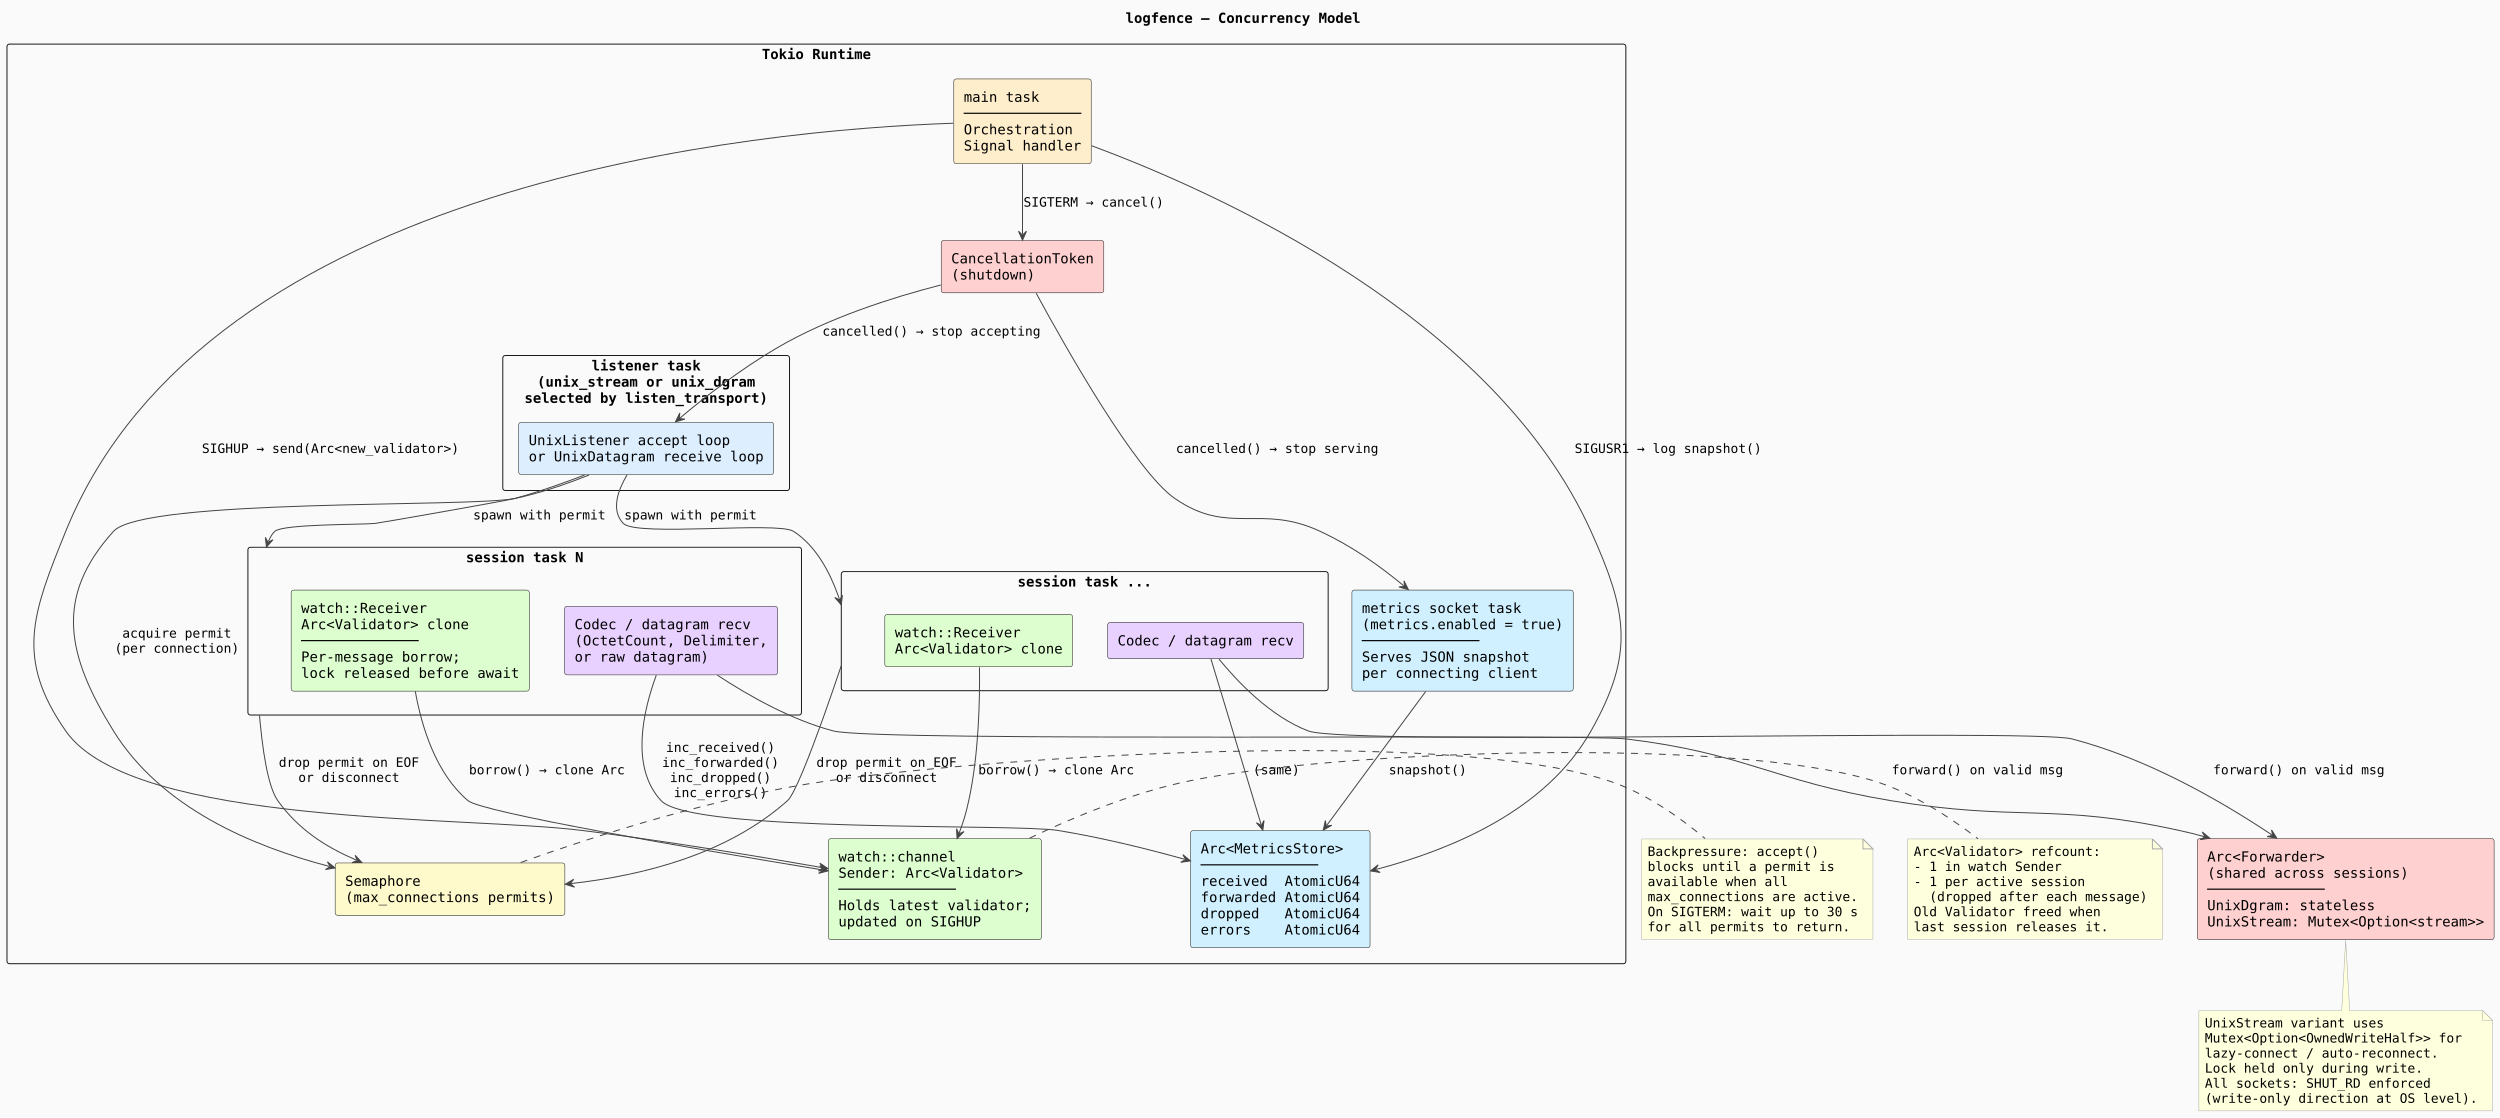
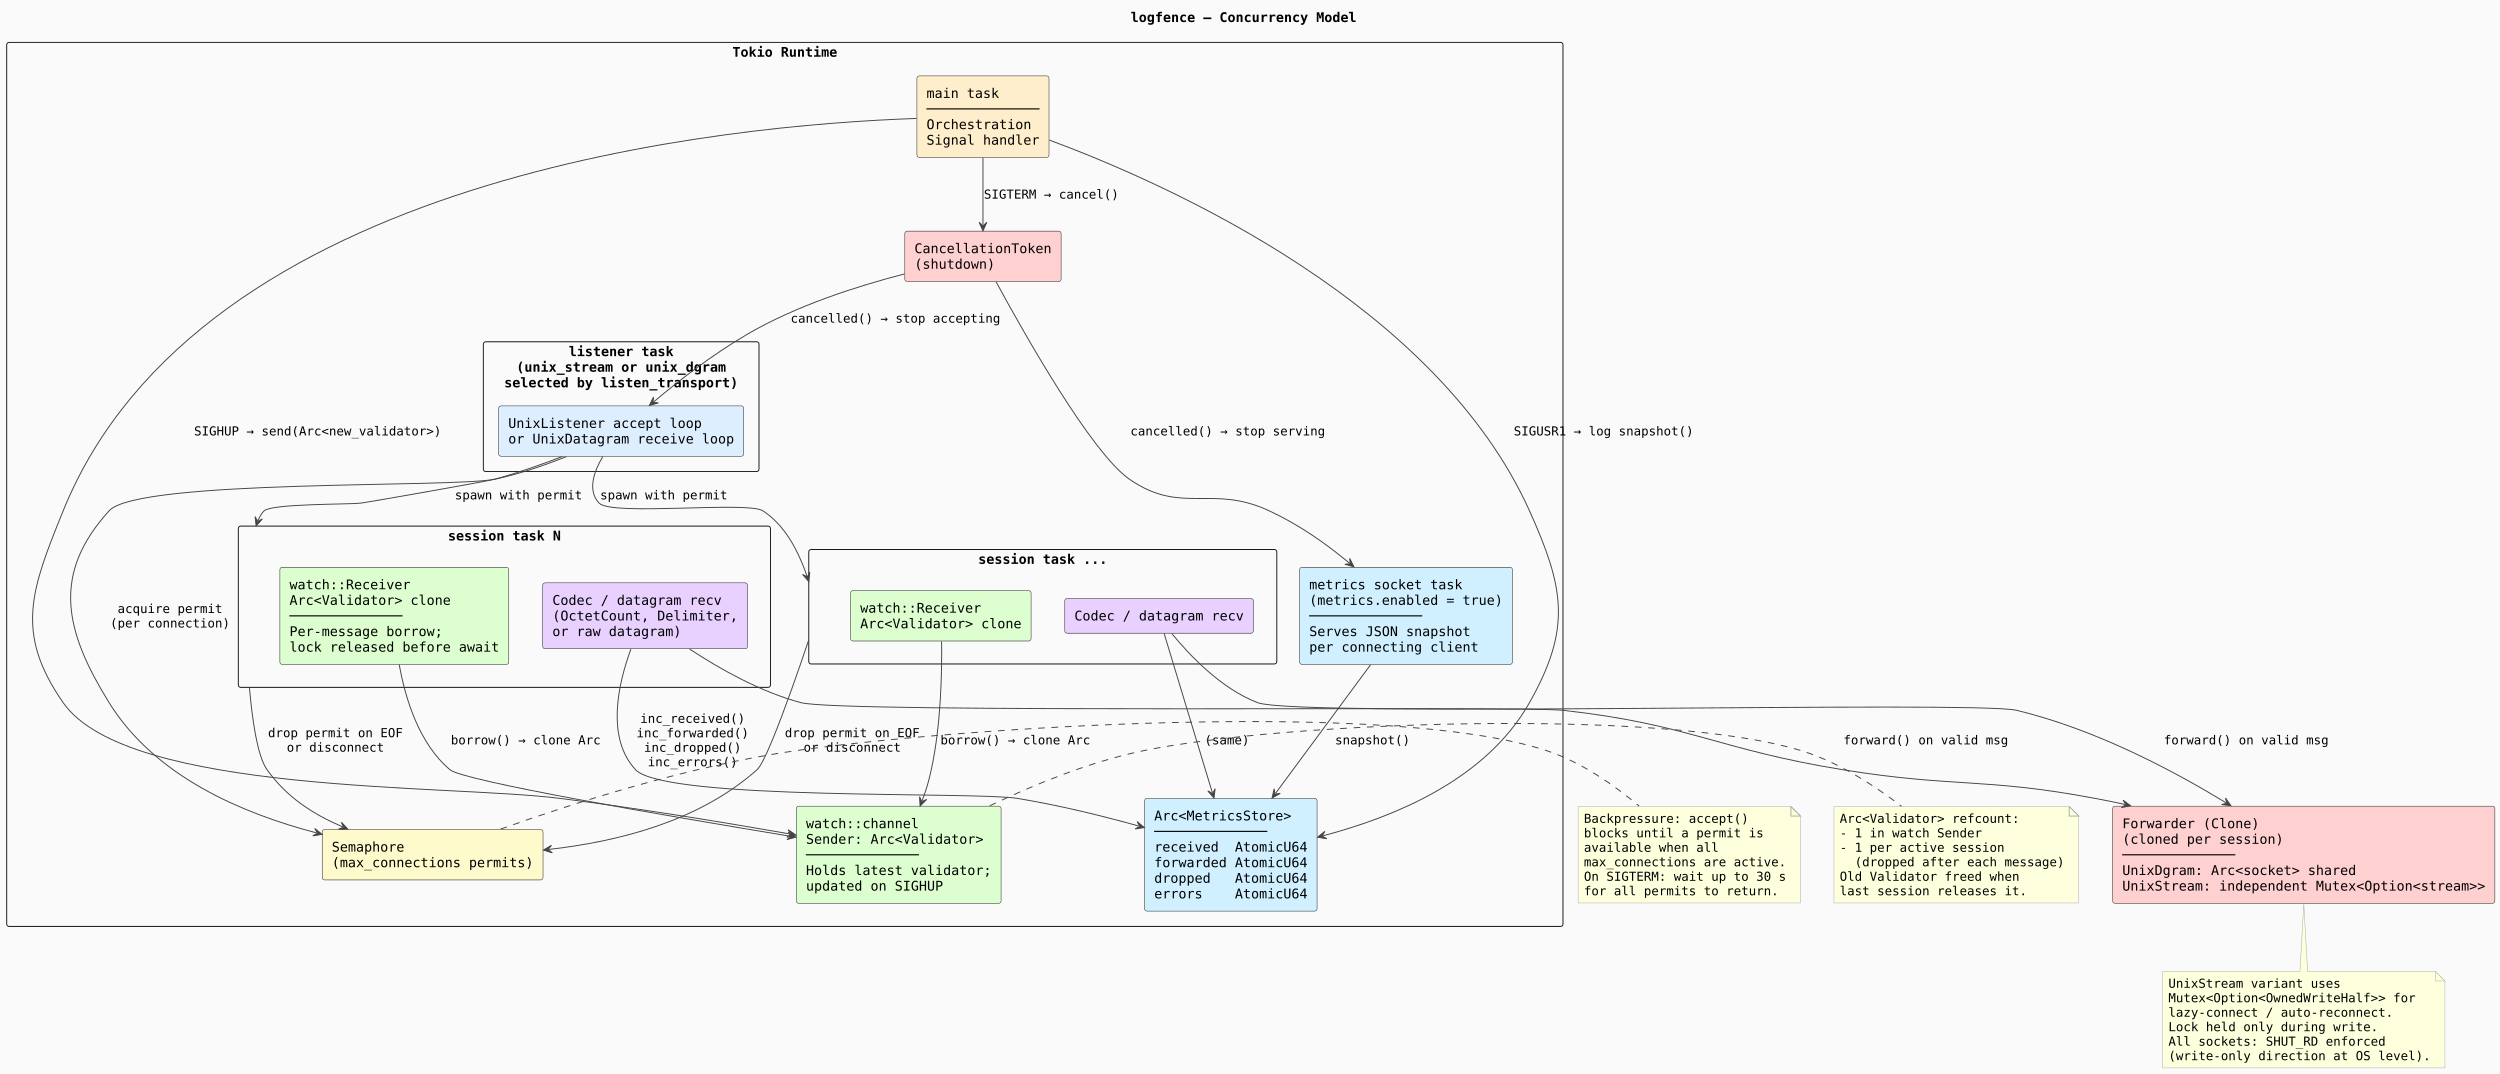
- <svg xmlns="http://www.w3.org/2000/svg" contentStyleType="text/css" data-diagram-type="DESCRIPTION" height="1122px" preserveAspectRatio="none" style="width:2511px;height:1122px;background:#FAFAFA;" version="1.1" viewBox="0 0 2511 1122" width="2511px" zoomAndPan="magnify">
+ <svg xmlns="http://www.w3.org/2000/svg" contentStyleType="text/css" data-diagram-type="DESCRIPTION" height="1122px" preserveAspectRatio="none" style="width:2612px;height:1122px;background:#FAFAFA;" version="1.1" viewBox="0 0 2612 1122" width="2612px" zoomAndPan="magnify">
  <defs />
  <g>
-     <rect fill="#FAFAFA" height="1122" style="stroke:none;stroke-width:1;" width="2511" x="0" y="0" />
+     <rect fill="#FAFAFA" height="1122" style="stroke:none;stroke-width:1;" width="2612" x="0" y="0" />
    <g class="title" data-source-line="1">
-       <text fill="#000000" font-family="monospace" font-size="14" font-weight="bold" lengthAdjust="spacing" textLength="236.004" x="1130.537" y="22.995">logfence — Concurrency Model</text>
+       <text fill="#000000" font-family="monospace" font-size="14" font-weight="bold" lengthAdjust="spacing" textLength="236.004" x="1181.319" y="22.995">logfence — Concurrency Model</text>
    </g>
    <g class="cluster" data-qualified-name="Tokio Runtime" data-source-line="9" id="ent0002">
      <rect fill="none" height="923.64" rx="2.5" ry="2.5" style="stroke:#181818;stroke-width:1;" width="1626" x="7" y="44.297" />
      <text fill="#000000" font-family="monospace" font-size="14" font-weight="bold" lengthAdjust="spacing" textLength="109.573" x="765.213" y="59.292">Tokio Runtime</text>
    </g>
    <g class="cluster" data-qualified-name="Tokio Runtime.listener task.n.unix_stream or unix_dgram.nselected by listen_transport." data-source-line="21" id="ent0008">
      <rect fill="none" height="135.6" rx="2.5" ry="2.5" style="stroke:#181818;stroke-width:1;" width="288" x="505" y="357.077" />
      <text fill="#000000" font-family="monospace" font-size="14" font-weight="bold" lengthAdjust="spacing" textLength="109.573" x="594.213" y="372.072">listener task</text>
      <text fill="#000000" font-family="monospace" font-size="14" font-weight="bold" lengthAdjust="spacing" textLength="219.147" x="539.427" y="388.369">(unix_stream or unix_dgram</text>
      <text fill="#000000" font-family="monospace" font-size="14" font-weight="bold" lengthAdjust="spacing" textLength="244.433" x="526.784" y="404.666">selected by listen_transport)</text>
    </g>
    <g class="cluster" data-qualified-name="Tokio Runtime.S1" data-source-line="25" id="ent0010">
      <rect fill="none" height="168.48" rx="2.5" ry="2.5" style="stroke:#181818;stroke-width:1;" width="556" x="249" y="549.677" />
      <text fill="#000000" font-family="monospace" font-size="14" font-weight="bold" lengthAdjust="spacing" textLength="118.002" x="467.999" y="564.672">session task N</text>
    </g>
    <g class="cluster" data-qualified-name="Tokio Runtime.S2" data-source-line="30" id="ent0013">
      <rect fill="none" height="119.6" rx="2.5" ry="2.5" style="stroke:#181818;stroke-width:1;" width="489" x="845" y="574.117" />
      <text fill="#000000" font-family="monospace" font-size="14" font-weight="bold" lengthAdjust="spacing" textLength="134.859" x="1022.07" y="589.112">session task ...</text>
    </g>
    <g class="entity" data-qualified-name="Tokio Runtime.Main" data-source-line="11" id="ent0003">
      <rect fill="#FFEECC" height="85.188" rx="2.5" ry="2.5" style="stroke:#181818;stroke-width:0.5;" width="138.002" x="958" y="79.297" />
      <text fill="#000000" font-family="monospace" font-size="14" lengthAdjust="spacing" textLength="75.858" x="968" y="102.292">main task</text>
      <text fill="#000000" font-family="monospace" font-size="14" lengthAdjust="spacing" textLength="118.002" x="968" y="118.589">──────────────</text>
      <text fill="#000000" font-family="monospace" font-size="14" lengthAdjust="spacing" textLength="109.573" x="968" y="134.886">Orchestration</text>
      <text fill="#000000" font-family="monospace" font-size="14" lengthAdjust="spacing" textLength="118.002" x="968" y="151.183">Signal handler</text>
    </g>
    <g class="entity" data-qualified-name="Tokio Runtime.Sema" data-source-line="13" id="ent0004">
      <rect fill="#FFFACC" height="52.594" rx="2.5" ry="2.5" style="stroke:#181818;stroke-width:0.5;" width="230.718" x="336.64" y="866.757" />
      <text fill="#000000" font-family="monospace" font-size="14" lengthAdjust="spacing" textLength="75.858" x="346.64" y="889.752">Semaphore</text>
      <text fill="#000000" font-family="monospace" font-size="14" lengthAdjust="spacing" textLength="210.718" x="346.64" y="906.049">(max_connections permits)</text>
    </g>
    <g class="entity" data-qualified-name="Tokio Runtime.Watch" data-source-line="15" id="ent0005">
      <rect fill="#DDFFD0" height="101.484" rx="2.5" ry="2.5" style="stroke:#181818;stroke-width:0.5;" width="213.86" x="832.07" y="842.307" />
      <text fill="#000000" font-family="monospace" font-size="14" lengthAdjust="spacing" textLength="118.002" x="842.07" y="865.302">watch::channel</text>
      <text fill="#000000" font-family="monospace" font-size="14" lengthAdjust="spacing" textLength="185.432" x="842.07" y="881.599">Sender: Arc&lt;Validator&gt;</text>
      <text fill="#000000" font-family="monospace" font-size="14" lengthAdjust="spacing" textLength="118.002" x="842.07" y="897.896">──────────────</text>
      <text fill="#000000" font-family="monospace" font-size="14" lengthAdjust="spacing" textLength="193.86" x="842.07" y="914.193">Holds latest validator;</text>
      <text fill="#000000" font-family="monospace" font-size="14" lengthAdjust="spacing" textLength="143.288" x="842.07" y="930.49">updated on SIGHUP</text>
    </g>
    <g class="entity" data-qualified-name="Tokio Runtime.Cancel" data-source-line="17" id="ent0006">
      <rect fill="#FFD0D0" height="52.594" rx="2.5" ry="2.5" style="stroke:#181818;stroke-width:0.5;" width="163.288" x="945.36" y="241.487" />
      <text fill="#000000" font-family="monospace" font-size="14" lengthAdjust="spacing" textLength="143.288" x="955.36" y="264.482">CancellationToken</text>
      <text fill="#000000" font-family="monospace" font-size="14" lengthAdjust="spacing" textLength="84.287" x="955.36" y="280.779">(shutdown)</text>
    </g>
    <g class="entity" data-qualified-name="Tokio Runtime.Metrics" data-source-line="19" id="ent0007">
      <rect fill="#D0F0FF" height="117.781" rx="2.5" ry="2.5" style="stroke:#181818;stroke-width:0.5;" width="180.145" x="1195.93" y="834.157" />
      <text fill="#000000" font-family="monospace" font-size="14" lengthAdjust="spacing" textLength="143.288" x="1205.93" y="857.152">Arc&lt;MetricsStore&gt;</text>
      <text fill="#000000" font-family="monospace" font-size="14" lengthAdjust="spacing" textLength="118.002" x="1205.93" y="873.449">──────────────</text>
      <text fill="#000000" font-family="monospace" font-size="14" lengthAdjust="spacing" textLength="160.145" x="1205.93" y="889.746">received  AtomicU64</text>
      <text fill="#000000" font-family="monospace" font-size="14" lengthAdjust="spacing" textLength="160.145" x="1205.93" y="906.043">forwarded AtomicU64</text>
      <text fill="#000000" font-family="monospace" font-size="14" lengthAdjust="spacing" textLength="160.145" x="1205.93" y="922.34">dropped   AtomicU64</text>
      <text fill="#000000" font-family="monospace" font-size="14" lengthAdjust="spacing" textLength="160.145" x="1205.93" y="938.636">errors    AtomicU64</text>
    </g>
    <g class="entity" data-qualified-name="Tokio Runtime.MetricsSock" data-source-line="35" id="ent0016">
      <rect fill="#D0F0FF" height="101.484" rx="2.5" ry="2.5" style="stroke:#181818;stroke-width:0.5;" width="222.289" x="1357.86" y="592.677" />
      <text fill="#000000" font-family="monospace" font-size="14" lengthAdjust="spacing" textLength="160.145" x="1367.86" y="615.672">metrics socket task</text>
      <text fill="#000000" font-family="monospace" font-size="14" lengthAdjust="spacing" textLength="202.289" x="1367.86" y="631.969">(metrics.enabled = true)</text>
      <text fill="#000000" font-family="monospace" font-size="14" lengthAdjust="spacing" textLength="118.002" x="1367.86" y="648.266">──────────────</text>
      <text fill="#000000" font-family="monospace" font-size="14" lengthAdjust="spacing" textLength="168.574" x="1367.86" y="664.563">Serves JSON snapshot</text>
      <text fill="#000000" font-family="monospace" font-size="14" lengthAdjust="spacing" textLength="177.003" x="1367.86" y="680.86">per connecting client</text>
    </g>
    <g class="entity" data-qualified-name="Tokio Runtime.listener task.n.unix_stream or unix_dgram.nselected by listen_transport..AcceptLoop" data-source-line="22" id="ent0009">
      <rect fill="#DDEEFF" height="52.594" rx="2.5" ry="2.5" style="stroke:#181818;stroke-width:0.5;" width="256.004" x="521" y="424.077" />
      <text fill="#000000" font-family="monospace" font-size="14" lengthAdjust="spacing" textLength="202.289" x="531" y="447.072">UnixListener accept loop</text>
      <text fill="#000000" font-family="monospace" font-size="14" lengthAdjust="spacing" textLength="236.004" x="531" y="463.369">or UnixDatagram receive loop</text>
    </g>
    <g class="entity" data-qualified-name="Tokio Runtime.S1.WatchRx1" data-source-line="26" id="ent0011">
      <rect fill="#DDFFD0" height="101.484" rx="2.5" ry="2.5" style="stroke:#181818;stroke-width:0.5;" width="239.147" x="292.43" y="592.677" />
      <text fill="#000000" font-family="monospace" font-size="14" lengthAdjust="spacing" textLength="126.431" x="302.43" y="615.672">watch::Receiver</text>
      <text fill="#000000" font-family="monospace" font-size="14" lengthAdjust="spacing" textLength="168.574" x="302.43" y="631.969">Arc&lt;Validator&gt; clone</text>
      <text fill="#000000" font-family="monospace" font-size="14" lengthAdjust="spacing" textLength="118.002" x="302.43" y="648.266">──────────────</text>
      <text fill="#000000" font-family="monospace" font-size="14" lengthAdjust="spacing" textLength="160.145" x="302.43" y="664.563">Per-message borrow;</text>
      <text fill="#000000" font-family="monospace" font-size="14" lengthAdjust="spacing" textLength="219.147" x="302.43" y="680.86">lock released before await</text>
    </g>
    <g class="entity" data-qualified-name="Tokio Runtime.S1.Codec1" data-source-line="27" id="ent0012">
      <rect fill="#E8D0FF" height="68.891" rx="2.5" ry="2.5" style="stroke:#181818;stroke-width:0.5;" width="213.86" x="567.07" y="608.967" />
      <text fill="#000000" font-family="monospace" font-size="14" lengthAdjust="spacing" textLength="177.003" x="577.07" y="631.962">Codec / datagram recv</text>
      <text fill="#000000" font-family="monospace" font-size="14" lengthAdjust="spacing" textLength="193.86" x="577.07" y="648.259">(OctetCount, Delimiter,</text>
      <text fill="#000000" font-family="monospace" font-size="14" lengthAdjust="spacing" textLength="134.859" x="577.07" y="664.556">or raw datagram)</text>
    </g>
    <g class="entity" data-qualified-name="Tokio Runtime.S2.WatchRx2" data-source-line="31" id="ent0014">
      <rect fill="#DDFFD0" height="52.594" rx="2.5" ry="2.5" style="stroke:#181818;stroke-width:0.5;" width="188.574" x="888.71" y="617.117" />
      <text fill="#000000" font-family="monospace" font-size="14" lengthAdjust="spacing" textLength="126.431" x="898.71" y="640.112">watch::Receiver</text>
      <text fill="#000000" font-family="monospace" font-size="14" lengthAdjust="spacing" textLength="168.574" x="898.71" y="656.409">Arc&lt;Validator&gt; clone</text>
    </g>
    <g class="entity" data-qualified-name="Tokio Runtime.S2.Codec2" data-source-line="32" id="ent0015">
      <rect fill="#E8D0FF" height="36.297" rx="2.5" ry="2.5" style="stroke:#181818;stroke-width:0.5;" width="197.003" x="1112.5" y="625.267" />
      <text fill="#000000" font-family="monospace" font-size="14" lengthAdjust="spacing" textLength="177.003" x="1122.5" y="648.262">Codec / datagram recv</text>
    </g>
    <g class="entity" data-qualified-name="Forwarder" data-source-line="39" id="ent0017">
-       <rect fill="#FFD0D0" height="101.484" rx="2.5" ry="2.5" style="stroke:#181818;stroke-width:0.5;" width="298.147" x="2206.93" y="842.307" />
-       <text fill="#000000" font-family="monospace" font-size="14" lengthAdjust="spacing" textLength="118.002" x="2216.93" y="865.302">Arc&lt;Forwarder&gt;</text>
-       <text fill="#000000" font-family="monospace" font-size="14" lengthAdjust="spacing" textLength="202.289" x="2216.93" y="881.599">(shared across sessions)</text>
-       <text fill="#000000" font-family="monospace" font-size="14" lengthAdjust="spacing" textLength="118.002" x="2216.93" y="897.896">──────────────</text>
-       <text fill="#000000" font-family="monospace" font-size="14" lengthAdjust="spacing" textLength="168.574" x="2216.93" y="914.193">UnixDgram: stateless</text>
-       <text fill="#000000" font-family="monospace" font-size="14" lengthAdjust="spacing" textLength="278.147" x="2216.93" y="930.49">UnixStream: Mutex&lt;Option&lt;stream&gt;&gt;</text>
+       <rect fill="#FFD0D0" height="101.484" rx="2.5" ry="2.5" style="stroke:#181818;stroke-width:0.5;" width="399.292" x="2207.35" y="842.307" />
+       <text fill="#000000" font-family="monospace" font-size="14" lengthAdjust="spacing" textLength="143.288" x="2217.35" y="865.302">Forwarder (Clone)</text>
+       <text fill="#000000" font-family="monospace" font-size="14" lengthAdjust="spacing" textLength="168.574" x="2217.35" y="881.599">(cloned per session)</text>
+       <text fill="#000000" font-family="monospace" font-size="14" lengthAdjust="spacing" textLength="118.002" x="2217.35" y="897.896">──────────────</text>
+       <text fill="#000000" font-family="monospace" font-size="14" lengthAdjust="spacing" textLength="244.433" x="2217.35" y="914.193">UnixDgram: Arc&lt;socket&gt; shared</text>
+       <text fill="#000000" font-family="monospace" font-size="14" lengthAdjust="spacing" textLength="379.292" x="2217.35" y="930.49">UnixStream: independent Mutex&lt;Option&lt;stream&gt;&gt;</text>
    </g>
    <g class="entity" data-qualified-name="GMN35" data-source-line="67" id="ent0036">
-       <path d="M2208.53,1014.937 L2208.53,1115.734 A0,0 0 0 0 2208.53,1115.734 L2503.463,1115.734 A0,0 0 0 0 2503.463,1115.734 L2503.463,1024.937 L2493.463,1014.937 L2360,1014.937 L2356,944.217 L2352,1014.937 L2208.53,1014.937 A0,0 0 0 0 2208.53,1014.937" fill="#FEFFDD" style="stroke:#AAAAAA;stroke-width:0.5;" />
-       <path d="M2493.463,1014.937 L2493.463,1024.937 L2503.463,1024.937 L2493.463,1014.937" fill="#FEFFDD" style="stroke:#AAAAAA;stroke-width:0.5;" />
-       <text fill="#000000" font-family="monospace" font-size="13" lengthAdjust="spacing" textLength="180.013" x="2214.53" y="1032.004">UnixStream variant uses</text>
-       <text fill="#000000" font-family="monospace" font-size="13" lengthAdjust="spacing" textLength="258.28" x="2214.53" y="1047.137">Mutex&lt;Option&lt;OwnedWriteHalf&gt;&gt; for</text>
-       <text fill="#000000" font-family="monospace" font-size="13" lengthAdjust="spacing" textLength="234.8" x="2214.53" y="1062.269">lazy-connect / auto-reconnect.</text>
-       <text fill="#000000" font-family="monospace" font-size="13" lengthAdjust="spacing" textLength="219.147" x="2214.53" y="1077.402">Lock held only during write.</text>
-       <text fill="#000000" font-family="monospace" font-size="13" lengthAdjust="spacing" textLength="226.973" x="2214.53" y="1092.535">All sockets: SHUT_RD enforced</text>
-       <text fill="#000000" font-family="monospace" font-size="13" lengthAdjust="spacing" textLength="273.933" x="2214.53" y="1107.668">(write-only direction at OS level).</text>
+       <path d="M2259.53,1014.937 L2259.53,1115.734 A0,0 0 0 0 2259.53,1115.734 L2554.463,1115.734 A0,0 0 0 0 2554.463,1115.734 L2554.463,1024.937 L2544.463,1014.937 L2411,1014.937 L2407,944.217 L2403,1014.937 L2259.53,1014.937 A0,0 0 0 0 2259.53,1014.937" fill="#FEFFDD" style="stroke:#AAAAAA;stroke-width:0.5;" />
+       <path d="M2544.463,1014.937 L2544.463,1024.937 L2554.463,1024.937 L2544.463,1014.937" fill="#FEFFDD" style="stroke:#AAAAAA;stroke-width:0.5;" />
+       <text fill="#000000" font-family="monospace" font-size="13" lengthAdjust="spacing" textLength="180.013" x="2265.53" y="1032.004">UnixStream variant uses</text>
+       <text fill="#000000" font-family="monospace" font-size="13" lengthAdjust="spacing" textLength="258.28" x="2265.53" y="1047.137">Mutex&lt;Option&lt;OwnedWriteHalf&gt;&gt; for</text>
+       <text fill="#000000" font-family="monospace" font-size="13" lengthAdjust="spacing" textLength="234.8" x="2265.53" y="1062.269">lazy-connect / auto-reconnect.</text>
+       <text fill="#000000" font-family="monospace" font-size="13" lengthAdjust="spacing" textLength="219.147" x="2265.53" y="1077.402">Lock held only during write.</text>
+       <text fill="#000000" font-family="monospace" font-size="13" lengthAdjust="spacing" textLength="226.973" x="2265.53" y="1092.535">All sockets: SHUT_RD enforced</text>
+       <text fill="#000000" font-family="monospace" font-size="13" lengthAdjust="spacing" textLength="273.933" x="2265.53" y="1107.668">(write-only direction at OS level).</text>
    </g>
    <g class="entity" data-qualified-name="GMN38" data-source-line="76" id="ent0039">
      <path d="M1916.1,842.647 L1916.1,943.444 L2171.9,943.444 L2171.9,852.647 L2161.9,842.647 L1916.1,842.647" fill="#FEFFDD" style="stroke:#AAAAAA;stroke-width:0.5;" />
      <path d="M2161.9,842.647 L2161.9,852.647 L2171.9,852.647 L2161.9,842.647" fill="#FEFFDD" style="stroke:#AAAAAA;stroke-width:1;" />
      <text fill="#000000" font-family="monospace" font-size="13" lengthAdjust="spacing" textLength="187.84" x="1922.1" y="859.714">Arc&lt;Validator&gt; refcount:</text>
      <text fill="#000000" font-family="monospace" font-size="13" lengthAdjust="spacing" textLength="148.707" x="1922.1" y="874.847">- 1 in watch Sender</text>
      <text fill="#000000" font-family="monospace" font-size="13" lengthAdjust="spacing" textLength="172.186" x="1922.1" y="889.979">- 1 per active session</text>
      <text fill="#000000" font-family="monospace" font-size="13" lengthAdjust="spacing" textLength="219.147" x="1937.753" y="905.112">(dropped after each message)</text>
      <text fill="#000000" font-family="monospace" font-size="13" lengthAdjust="spacing" textLength="187.84" x="1922.1" y="920.245">Old Validator freed when</text>
      <text fill="#000000" font-family="monospace" font-size="13" lengthAdjust="spacing" textLength="195.667" x="1922.1" y="935.378">last session releases it.</text>
    </g>
    <g class="entity" data-qualified-name="GMN41" data-source-line="85" id="ent0042">
      <path d="M1648.84,842.647 L1648.84,943.444 L1881.16,943.444 L1881.16,852.647 L1871.16,842.647 L1648.84,842.647" fill="#FEFFDD" style="stroke:#AAAAAA;stroke-width:0.5;" />
      <path d="M1871.16,842.647 L1871.16,852.647 L1881.16,852.647 L1871.16,842.647" fill="#FEFFDD" style="stroke:#AAAAAA;stroke-width:1;" />
      <text fill="#000000" font-family="monospace" font-size="13" lengthAdjust="spacing" textLength="172.186" x="1654.84" y="859.714">Backpressure: accept()</text>
      <text fill="#000000" font-family="monospace" font-size="13" lengthAdjust="spacing" textLength="187.84" x="1654.84" y="874.847">blocks until a permit is</text>
      <text fill="#000000" font-family="monospace" font-size="13" lengthAdjust="spacing" textLength="140.88" x="1654.84" y="889.979">available when all</text>
      <text fill="#000000" font-family="monospace" font-size="13" lengthAdjust="spacing" textLength="211.32" x="1654.84" y="905.112">max_connections are active.</text>
      <text fill="#000000" font-family="monospace" font-size="13" lengthAdjust="spacing" textLength="211.32" x="1654.84" y="920.245">On SIGTERM: wait up to 30 s</text>
      <text fill="#000000" font-family="monospace" font-size="13" lengthAdjust="spacing" textLength="203.493" x="1654.84" y="935.378">for all permits to return.</text>
    </g>
    <g class="link" data-entity-1="ent0003" data-entity-2="ent0005" data-link-type="dependency" data-source-line="41" id="lnk18">
      <path d="M957.53,123.757 C761.46,130.587 208.76,181.377 66,533.677 C32.54,616.257 15.1,661.027 66,734.157 C133.1,830.557 468.48,819.357 585,834.157 C668.09,844.717 755.68,859.121 825.71,871.401" fill="none" id="Main-to-Watch" style="stroke:#444444;stroke-width:1;" />
      <polygon fill="#444444" points="831.62,872.437,823.446,866.942,826.695,871.573,822.064,874.822,831.62,872.437" style="stroke:#444444;stroke-width:1;" />
      <text fill="#000000" font-family="monospace" font-size="13" lengthAdjust="spacing" textLength="258.28" x="202.77" y="454.944">SIGHUP → send(Arc&lt;new_validator&gt;)</text>
    </g>
    <g class="link" data-entity-1="ent0003" data-entity-2="ent0006" data-link-type="dependency" data-source-line="42" id="lnk19">
      <path d="M1027,164.897 C1027,189.617 1027,214.077 1027,235.217" fill="none" id="Main-to-Cancel" style="stroke:#444444;stroke-width:1;" />
      <polygon fill="#444444" points="1027,241.217,1031,232.217,1027,236.217,1023,232.217,1027,241.217" style="stroke:#444444;stroke-width:1;" />
      <text fill="#000000" font-family="monospace" font-size="13" lengthAdjust="spacing" textLength="140.88" x="1028" y="207.554">SIGTERM → cancel()</text>
    </g>
    <g class="link" data-entity-1="ent0003" data-entity-2="ent0007" data-link-type="dependency" data-source-line="43" id="lnk20">
      <path d="M1096.37,146.337 C1226.13,194.607 1501.17,318.957 1598,533.677 C1634.63,614.897 1641.8,656.567 1598,734.157 C1552.71,814.387 1457.282,853.447 1382.352,873.207" fill="none" id="Main-to-Metrics" style="stroke:#444444;stroke-width:1;" />
      <polygon fill="#444444" points="1376.55,874.737,1386.273,876.31,1381.385,873.462,1384.233,868.574,1376.55,874.737" style="stroke:#444444;stroke-width:1;" />
      <text fill="#000000" font-family="monospace" font-size="13" lengthAdjust="spacing" textLength="187.84" x="1581.58" y="454.944">SIGUSR1 → log snapshot()</text>
    </g>
    <g class="link" data-entity-1="ent0006" data-entity-2="ent0009" data-link-type="dependency" data-source-line="45" id="lnk21">
      <path d="M944.96,286.227 C895.29,299.007 831.92,319.357 781,349.077 C743.47,370.987 708.883,398.086 683.053,419.796" fill="none" id="Cancel-to-AcceptLoop" style="stroke:#444444;stroke-width:1;" />
      <polygon fill="#444444" points="678.46,423.657,687.923,420.928,682.288,420.44,682.776,414.804,678.46,423.657" style="stroke:#444444;stroke-width:1;" />
      <text fill="#000000" font-family="monospace" font-size="13" lengthAdjust="spacing" textLength="219.147" x="825.97" y="337.144">cancelled() → stop accepting</text>
    </g>
    <g class="link" data-entity-1="ent0006" data-entity-2="ent0016" data-link-type="dependency" data-source-line="46" id="lnk22">
      <path d="M1040.73,294.507 C1070.32,349.027 1140.62,473.447 1180,500.677 C1234.72,538.507 1265.7,505.567 1326,533.677 C1357.8,548.497 1384.646,567.474 1409.926,588.374" fill="none" id="Cancel-to-MetricsSock" style="stroke:#444444;stroke-width:1;" />
      <polygon fill="#444444" points="1414.55,592.197,1410.162,583.379,1410.696,589.011,1405.065,589.545,1414.55,592.197" style="stroke:#444444;stroke-width:1;" />
      <text fill="#000000" font-family="monospace" font-size="13" lengthAdjust="spacing" textLength="203.493" x="1181" y="454.944">cancelled() → stop serving</text>
    </g>
    <g class="link" data-entity-1="ent0009" data-entity-2="ent0004" data-link-type="dependency" data-source-line="48" id="lnk23">
      <path d="M591.65,477.117 C568.87,486.187 542.14,495.427 517,500.677 C473.02,509.847 144.18,500.397 114,533.677 C54.15,599.687 67.05,658.427 114,734.157 C161.87,811.357 252.926,849.836 330.736,870.226" fill="none" id="AcceptLoop-to-Sema" style="stroke:#444444;stroke-width:1;" />
      <polygon fill="#444444" points="336.54,871.747,328.848,865.596,331.703,870.479,326.82,873.335,336.54,871.747" style="stroke:#444444;stroke-width:1;" />
      <text fill="#000000" font-family="monospace" font-size="13" lengthAdjust="spacing" textLength="109.573" x="122.827" y="640.484">acquire permit</text>
      <text fill="#000000" font-family="monospace" font-size="13" lengthAdjust="spacing" textLength="125.227" x="115" y="655.617">(per connection)</text>
    </g>
    <g class="link" data-entity-1="ent0009" data-entity-2="ent0010" data-link-type="dependency" data-source-line="49" id="lnk24">
      <path d="M587.31,477.047 C565.39,485.467 540.36,494.287 517,500.677 C509.38,502.757 384.84,524.667 377,525.677 C365.83,527.107 284.33,526.097 276,533.677 C273.767,535.708 271.797,538.886 270.057,542.897 C269.187,544.903 270.194,541.399 269.436,543.783" fill="none" id="AcceptLoop-to-S1" style="stroke:#444444;stroke-width:1;" />
      <polygon fill="#444444" points="267.617,549.501,274.157,542.136,269.133,544.736,266.533,539.712,267.617,549.501" style="stroke:#444444;stroke-width:1;" />
      <text fill="#000000" font-family="monospace" font-size="13" lengthAdjust="spacing" textLength="133.053" x="475.21" y="521.744">spawn with permit</text>
    </g>
    <g class="link" data-entity-1="ent0009" data-entity-2="ent0013" data-link-type="dependency" data-source-line="50" id="lnk25">
      <path d="M629.8,476.997 C620.4,492.847 613.51,512.587 626,525.677 C639.13,539.437 781,523.397 797,533.677 C819.51,548.137 833.428,574.704 841.758,597.958 C842.799,600.865 843.753,603.72 844.625,606.493 C844.734,606.84 843.067,601.453 843.174,601.797" fill="none" id="AcceptLoop-to-S2" style="stroke:#444444;stroke-width:1;" />
      <polygon fill="#444444" points="844.949,607.529,846.107,597.748,843.47,602.753,838.465,600.115,844.949,607.529" style="stroke:#444444;stroke-width:1;" />
      <text fill="#000000" font-family="monospace" font-size="13" lengthAdjust="spacing" textLength="133.053" x="627" y="521.744">spawn with permit</text>
    </g>
    <g class="link" data-entity-1="ent0010" data-entity-2="ent0004" data-link-type="dependency" data-source-line="52" id="lnk26">
      <path d="M260.625,718.41 C260.722,719.535 260.822,720.662 260.924,721.79 C261.128,724.047 261.342,726.309 261.568,728.569 C262.019,733.09 262.515,737.606 263.058,742.061 C264.146,750.973 265.427,759.646 266.937,767.648 C269.955,783.653 273.885,796.974 279,804.157 C299.42,832.837 326.489,850.374 357.889,863.894" fill="none" id="S1-to-Sema" style="stroke:#444444;stroke-width:1;" />
      <polygon fill="#444444" points="363.4,866.267,356.716,859.034,358.808,864.289,353.552,866.381,363.4,866.267" style="stroke:#444444;stroke-width:1;" />
      <text fill="#000000" font-family="monospace" font-size="13" lengthAdjust="spacing" textLength="140.88" x="280" y="770.224">drop permit on EOF</text>
      <text fill="#000000" font-family="monospace" font-size="13" lengthAdjust="spacing" textLength="101.747" x="299.567" y="785.357">or disconnect</text>
    </g>
    <g class="link" data-entity-1="ent0013" data-entity-2="ent0004" data-link-type="dependency" data-source-line="53" id="lnk27">
      <path d="M844.867,668.932 C844.793,669.152 844.719,669.372 844.644,669.594 C839.86,683.795 833.472,702.441 826.691,721.338 C813.13,759.132 798,797.927 791,804.157 C730.02,858.417 645.731,879.258 573.682,887.458" fill="none" id="S2-to-Sema" style="stroke:#444444;stroke-width:1;" />
      <polygon fill="#444444" points="567.72,888.137,577.115,891.093,572.688,887.572,576.21,883.145,567.72,888.137" style="stroke:#444444;stroke-width:1;" />
      <text fill="#000000" font-family="monospace" font-size="13" lengthAdjust="spacing" textLength="140.88" x="819.97" y="770.224">drop permit on EOF</text>
      <text fill="#000000" font-family="monospace" font-size="13" lengthAdjust="spacing" textLength="101.747" x="839.537" y="785.357">or disconnect</text>
    </g>
    <g class="link" data-entity-1="ent0011" data-entity-2="ent0005" data-link-type="dependency" data-source-line="55" id="lnk28">
      <path d="M417.13,694.347 C423.51,730.207 437.84,776.857 470,804.157 C483.8,815.877 691.68,851.621 825.8,873.721" fill="none" id="WatchRx1-to-Watch" style="stroke:#444444;stroke-width:1;" />
      <polygon fill="#444444" points="831.72,874.697,823.49,869.287,826.787,873.884,822.189,877.18,831.72,874.697" style="stroke:#444444;stroke-width:1;" />
      <text fill="#000000" font-family="monospace" font-size="13" lengthAdjust="spacing" textLength="156.533" x="471" y="777.724">borrow() → clone Arc</text>
    </g>
    <g class="link" data-entity-1="ent0014" data-entity-2="ent0005" data-link-type="dependency" data-source-line="56" id="lnk29">
      <path d="M983.79,670.207 C984.22,702.067 983.18,757.747 973,804.157 C970.23,816.787 968.048,824.373 963.438,836.593" fill="none" id="WatchRx2-to-Watch" style="stroke:#444444;stroke-width:1;" />
      <polygon fill="#444444" points="961.32,842.207,968.239,835.198,963.085,837.529,960.754,832.374,961.32,842.207" style="stroke:#444444;stroke-width:1;" />
      <text fill="#000000" font-family="monospace" font-size="13" lengthAdjust="spacing" textLength="156.533" x="982.55" y="777.724">borrow() → clone Arc</text>
    </g>
    <g class="link" data-entity-1="ent0012" data-entity-2="ent0017" data-link-type="dependency" data-source-line="58" id="lnk30">
-       <path d="M720.55,678.187 C751.8,698.737 794.82,723.087 837,734.157 C879.78,745.387 1589.09,736.887 1633,742.157 C1753.53,756.637 1779.28,784.097 1899,804.157 C2026.79,825.577 2062.5,806.087 2189,834.157 C2199.04,836.387 2203.526,837.386 2213.796,840.286" fill="none" id="Codec1-to-Forwarder" style="stroke:#444444;stroke-width:1;" />
-       <polygon fill="#444444" points="2219.57,841.917,2211.996,835.622,2214.758,840.558,2209.822,843.321,2219.57,841.917" style="stroke:#444444;stroke-width:1;" />
-       <text fill="#000000" font-family="monospace" font-size="13" lengthAdjust="spacing" textLength="172.186" x="1900" y="777.724">forward() on valid msg</text>
+       <path d="M720.55,678.187 C751.8,698.737 794.82,723.087 837,734.157 C879.78,745.387 1589.04,737.317 1633,742.157 C1764.87,756.677 1794.05,782.867 1925,804.157 C2041.56,823.107 2072.96,812.277 2189,834.157 C2201.12,836.447 2207.705,837.735 2220.205,840.535" fill="none" id="Codec1-to-Forwarder" style="stroke:#444444;stroke-width:1;" />
+       <polygon fill="#444444" points="2226.06,841.847,2218.152,835.976,2221.181,840.754,2216.403,843.783,2226.06,841.847" style="stroke:#444444;stroke-width:1;" />
+       <text fill="#000000" font-family="monospace" font-size="13" lengthAdjust="spacing" textLength="172.186" x="1926" y="777.724">forward() on valid msg</text>
    </g>
    <g class="link" data-entity-1="ent0015" data-entity-2="ent0017" data-link-type="dependency" data-source-line="59" id="lnk31">
-       <path d="M1224.37,661.997 C1242.1,683.717 1275.65,719.567 1314,734.157 C1353.83,749.317 2039.76,731.417 2081,742.157 C2156.38,761.787 2228.505,803.053 2281.825,838.533" fill="none" id="Codec2-to-Forwarder" style="stroke:#444444;stroke-width:1;" />
-       <polygon fill="#444444" points="2286.82,841.857,2281.543,833.541,2282.657,839.087,2277.111,840.201,2286.82,841.857" style="stroke:#444444;stroke-width:1;" />
-       <text fill="#000000" font-family="monospace" font-size="13" lengthAdjust="spacing" textLength="172.186" x="2222.85" y="777.724">forward() on valid msg</text>
+       <path d="M1224.37,661.997 C1242.09,683.717 1275.65,719.577 1314,734.157 C1355.18,749.817 2064.17,731.827 2107,742.157 C2188.08,761.717 2267.22,803.205 2325.73,838.705" fill="none" id="Codec2-to-Forwarder" style="stroke:#444444;stroke-width:1;" />
+       <polygon fill="#444444" points="2330.86,841.817,2325.24,833.729,2326.585,839.223,2321.091,840.568,2330.86,841.817" style="stroke:#444444;stroke-width:1;" />
+       <text fill="#000000" font-family="monospace" font-size="13" lengthAdjust="spacing" textLength="172.186" x="2260.74" y="777.724">forward() on valid msg</text>
    </g>
    <g class="link" data-entity-1="ent0012" data-entity-2="ent0007" data-link-type="dependency" data-source-line="61" id="lnk32">
      <path d="M659.17,678.207 C645.91,714.247 632.91,770.647 664,804.157 C694.24,836.757 1019.14,826.877 1063,834.157 C1107.19,841.497 1149.619,851.892 1189.869,863.062" fill="none" id="Codec1-to-Metrics" style="stroke:#444444;stroke-width:1;" />
      <polygon fill="#444444" points="1195.65,864.667,1188.047,858.406,1190.832,863.33,1185.908,866.115,1195.65,864.667" style="stroke:#444444;stroke-width:1;" />
      <text fill="#000000" font-family="monospace" font-size="13" lengthAdjust="spacing" textLength="109.573" x="668.913" y="755.224">inc_received()</text>
      <text fill="#000000" font-family="monospace" font-size="13" lengthAdjust="spacing" textLength="117.4" x="665" y="770.357">inc_forwarded()</text>
      <text fill="#000000" font-family="monospace" font-size="13" lengthAdjust="spacing" textLength="101.747" x="672.827" y="785.489">inc_dropped()</text>
      <text fill="#000000" font-family="monospace" font-size="13" lengthAdjust="spacing" textLength="93.92" x="676.74" y="800.622">inc_errors()</text>
    </g>
    <g class="link" data-entity-1="ent0015" data-entity-2="ent0007" data-link-type="dependency" data-source-line="62" id="lnk33">
      <path d="M1216.27,661.827 C1226.93,697.007 1249.701,772.184 1266.621,828.064" fill="none" id="Codec2-to-Metrics" style="stroke:#444444;stroke-width:1;" />
      <polygon fill="#444444" points="1268.36,833.807,1269.58,824.034,1266.911,829.021,1261.924,826.352,1268.36,833.807" style="stroke:#444444;stroke-width:1;" />
      <text fill="#000000" font-family="monospace" font-size="13" lengthAdjust="spacing" textLength="46.96" x="1258.42" y="777.724">(same)</text>
    </g>
    <g class="link" data-entity-1="ent0016" data-entity-2="ent0007" data-link-type="dependency" data-source-line="64" id="lnk34">
      <path d="M1431.97,694.527 C1402.2,734.807 1363.917,786.622 1332.647,828.922" fill="none" id="MetricsSock-to-Metrics" style="stroke:#444444;stroke-width:1;" />
      <polygon fill="#444444" points="1329.08,833.747,1337.647,828.888,1332.052,829.726,1331.214,824.132,1329.08,833.747" style="stroke:#444444;stroke-width:1;" />
      <text fill="#000000" font-family="monospace" font-size="13" lengthAdjust="spacing" textLength="78.267" x="1394.89" y="777.724">snapshot()</text>
    </g>
    <g class="link" data-entity-1="ent0005" data-entity-2="ent0039" data-link-type="association" data-source-line="76" id="lnk40">
      <path d="M1034.08,841.877 C1081.19,819.367 1139.8,795.497 1195.5,784.157 C1344.88,753.767 1735.65,739.807 1881.5,784.157 C1919.84,795.817 1957.36,819.867 1986.67,842.397" fill="none" id="Watch-GMN38" style="stroke:#444444;stroke-width:1;stroke-dasharray:7,7;" />
    </g>
    <g class="link" data-entity-1="ent0004" data-entity-2="ent0042" data-link-type="association" data-source-line="85" id="lnk43">
      <path d="M522.95,866.287 C598.42,839.367 721.93,799.667 832.5,784.157 C1004.81,759.987 1450.05,730.287 1615.5,784.157 C1651.38,795.837 1685.81,819.737 1712.57,842.177" fill="none" id="Sema-GMN41" style="stroke:#444444;stroke-width:1;stroke-dasharray:7,7;" />
    </g>
  </g>
</svg>
